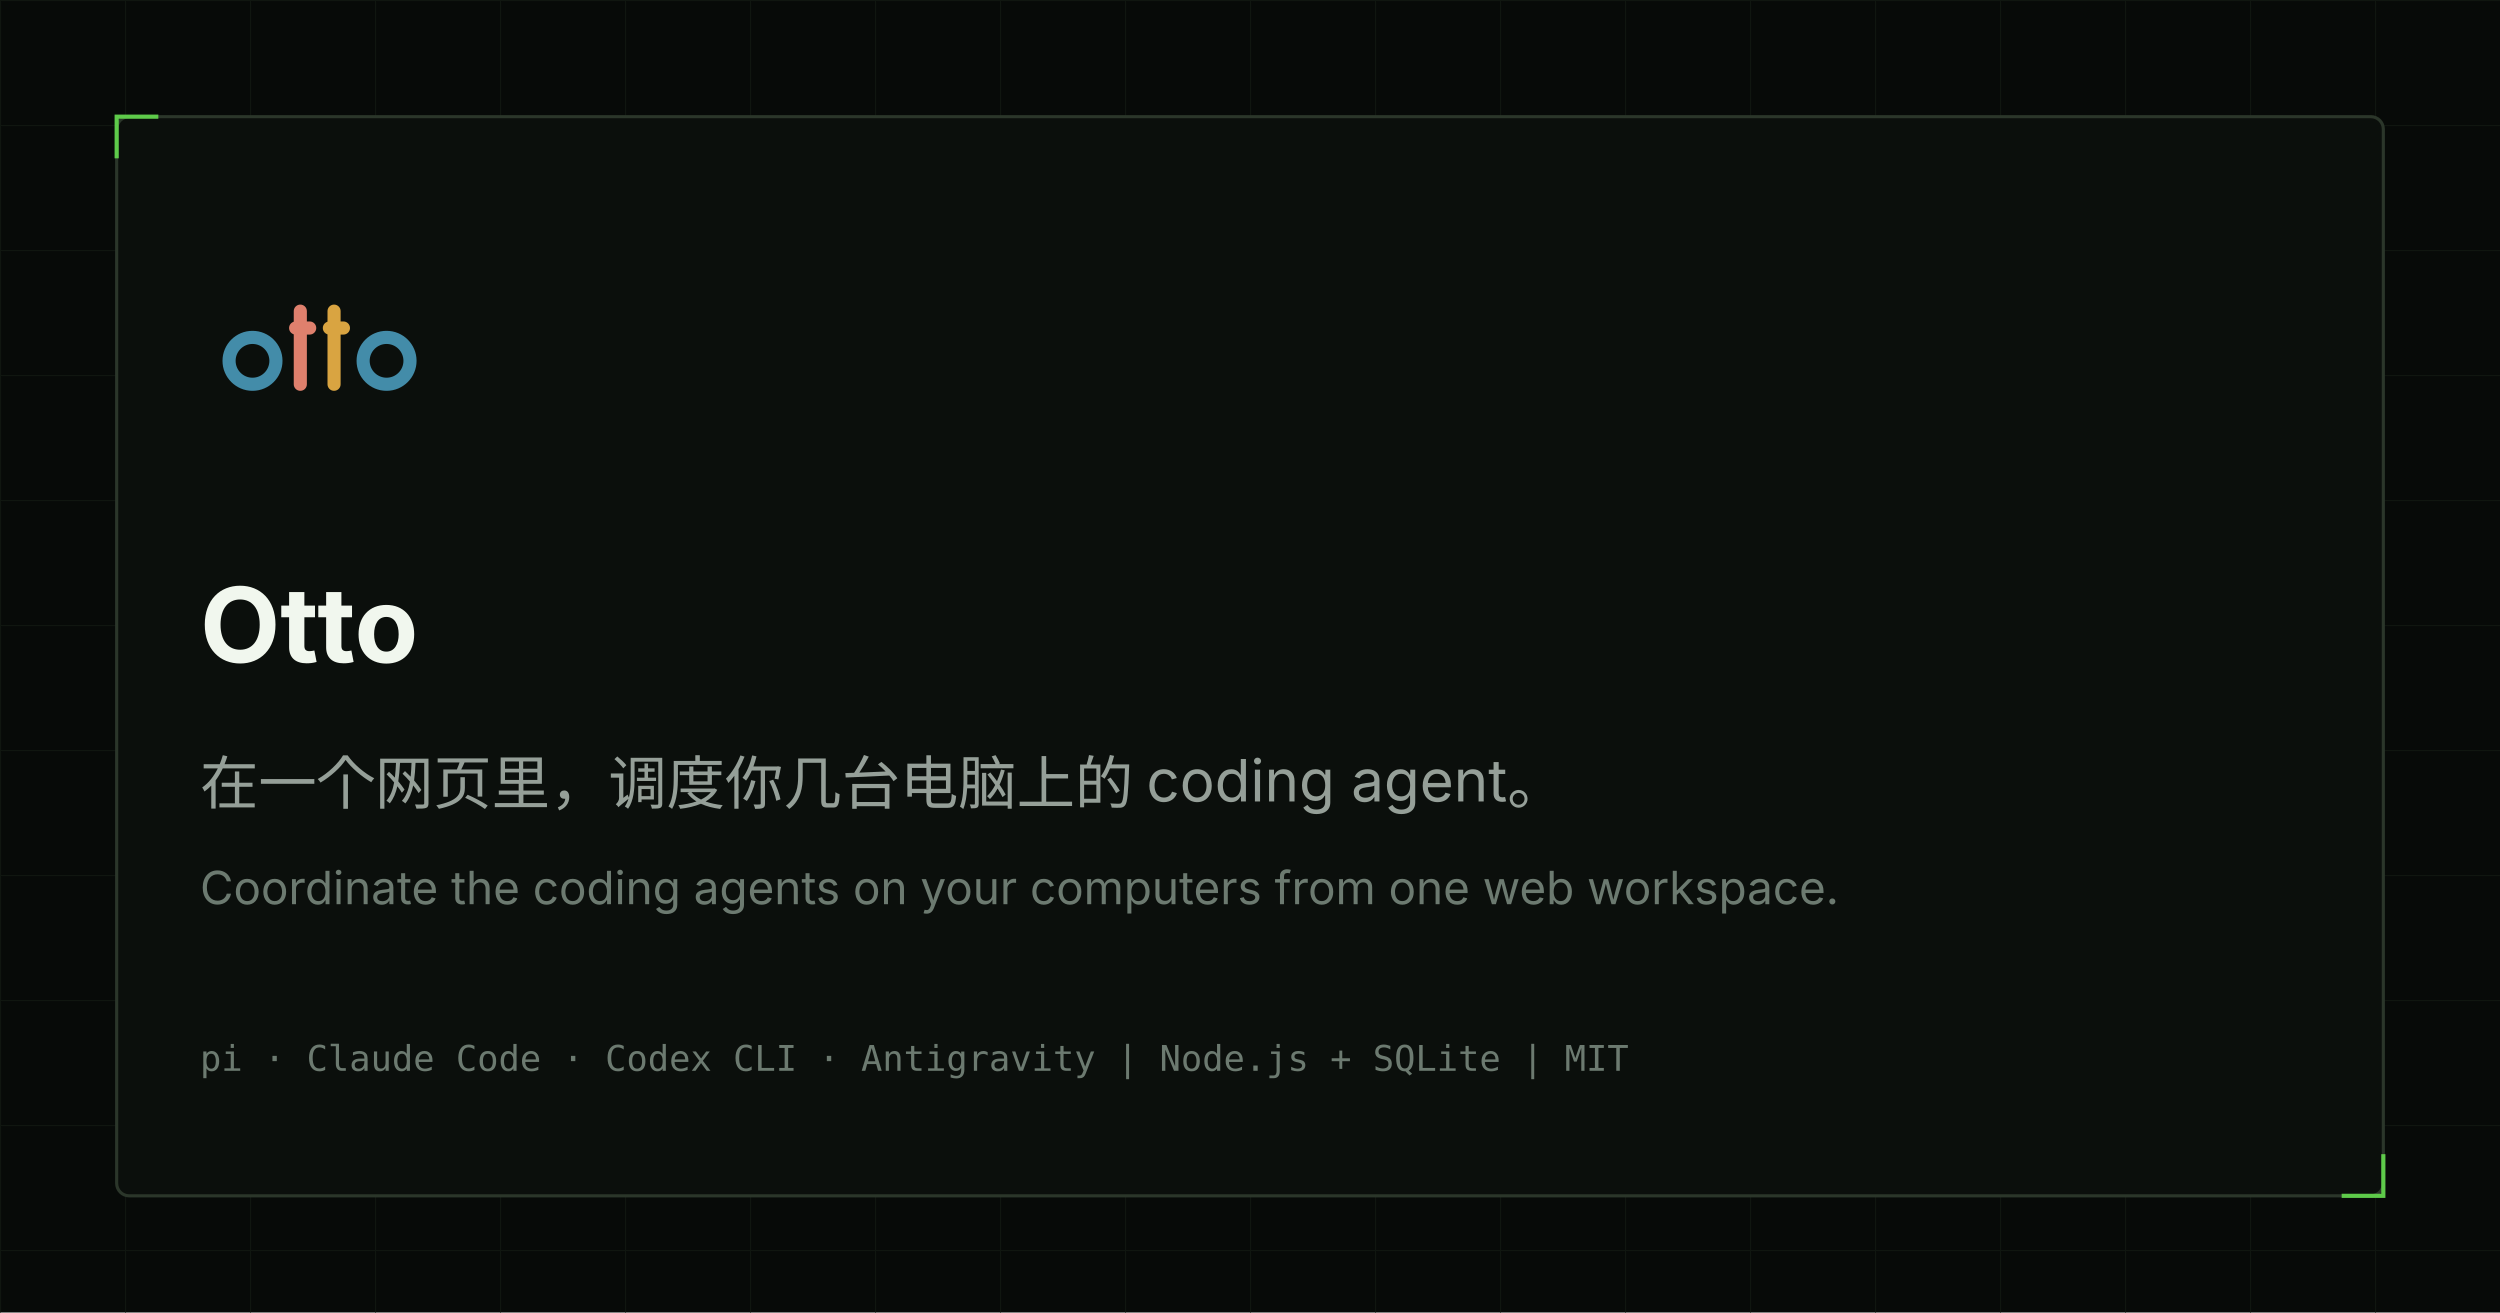
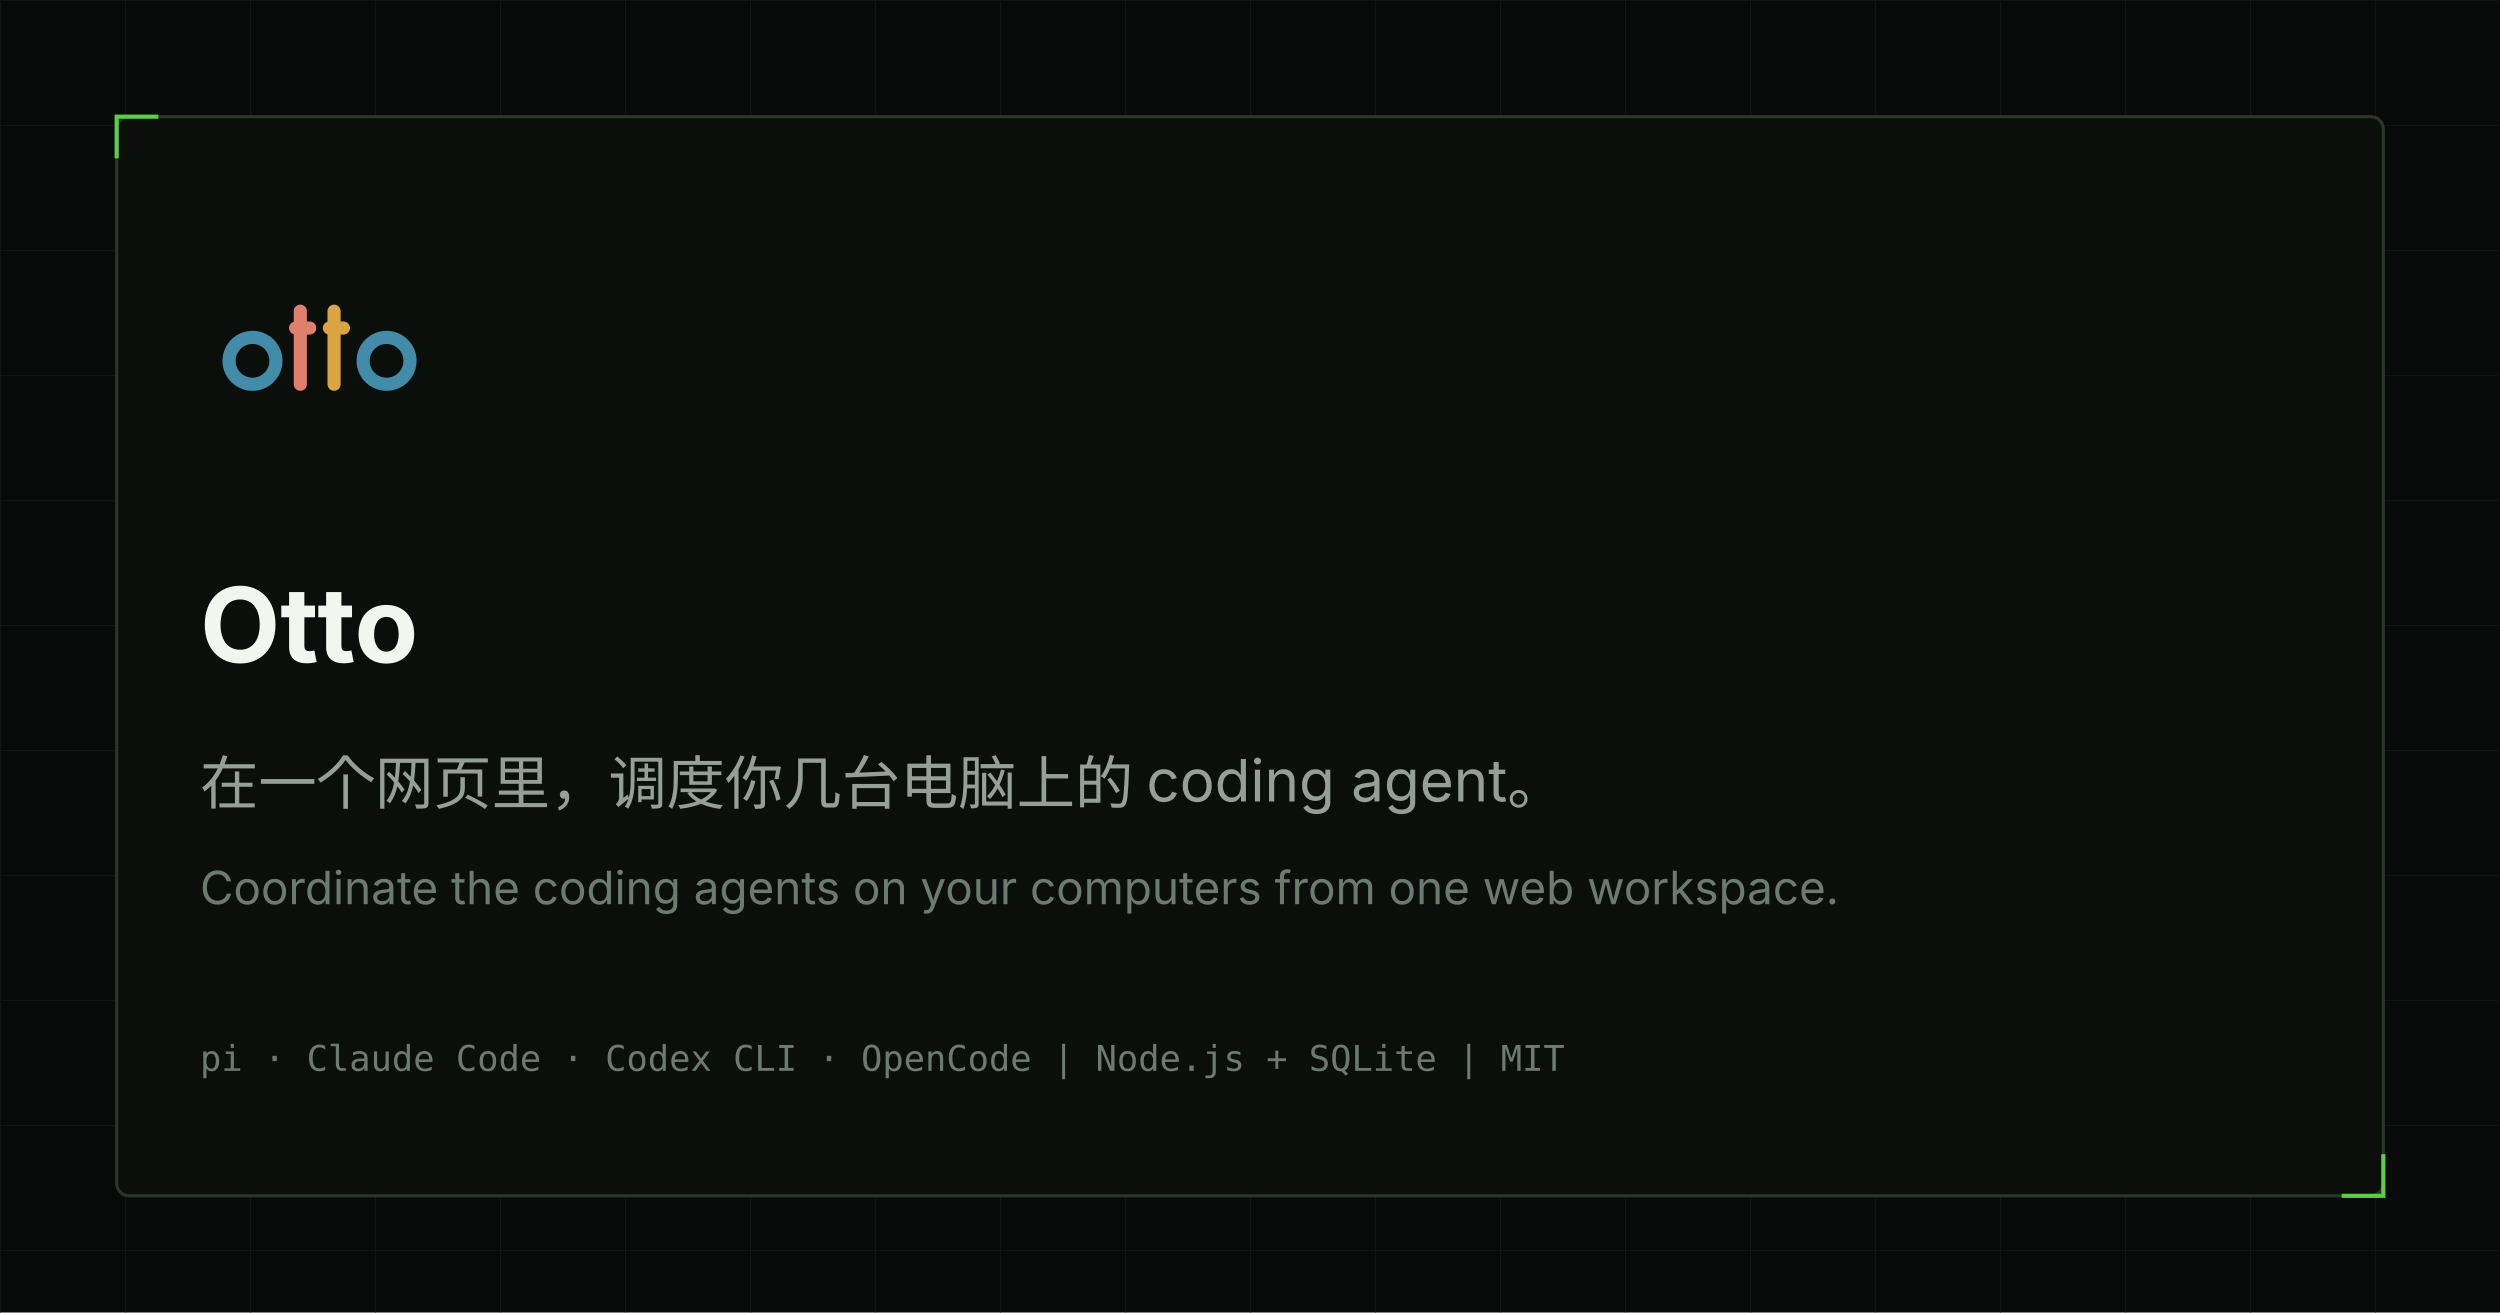
<svg xmlns="http://www.w3.org/2000/svg" width="1200" height="630" viewBox="0 0 1200 630" fill="none">
  <rect width="1200" height="630" fill="#070A08" />
  <defs>
    <pattern id="grid" width="60" height="60" patternUnits="userSpaceOnUse">
      <path d="M 60 0 L 0 0 0 60" fill="none" stroke="#101610" stroke-width="1" />
    </pattern>
  </defs>
  <rect width="1200" height="630" fill="url(#grid)" />
  <rect x="56" y="56" width="1088" height="518" rx="6" fill="#0B0F0C" stroke="#2B362A" stroke-width="1.5" />
  <path d="M56 76 V56 H76" stroke="#5ECB4A" stroke-width="2" />
  <path d="M1144 554 V574 H1124" stroke="#5ECB4A" stroke-width="2" />
  <g transform="translate(96, 112) scale(0.9)">
    <circle cx="28" cy="68" r="12.5" stroke="#438CA9" stroke-width="7" />
    <rect x="50" y="38" width="7" height="46" rx="3.5" fill="#DF806D" />
    <rect x="47.5" y="47" width="14.5" height="7" rx="3.5" fill="#DF806D" />
    <rect x="68" y="38" width="7" height="46" rx="3.5" fill="#D9A441" />
    <rect x="65.5" y="47" width="14.5" height="7" rx="3.5" fill="#D9A441" />
    <circle cx="99.5" cy="68" r="12.5" stroke="#438CA9" stroke-width="7" />
  </g>
  <text x="96" y="318" fill="#F1F7EE" font-family="-apple-system, BlinkMacSystemFont, PingFang SC, sans-serif" font-size="50" font-weight="650">Otto</text>
  <text x="96" y="386" fill="#959F98" font-family="-apple-system, BlinkMacSystemFont, PingFang SC, sans-serif" font-size="28">在一个网页里，调度你几台电脑上的 coding agent。</text>
  <text x="96" y="434" fill="#6C7A70" font-family="-apple-system, BlinkMacSystemFont, PingFang SC, sans-serif" font-size="22">Coordinate the coding agents on your computers from one web workspace.</text>
-   <text x="96" y="514" fill="#6C7A70" font-family="ui-monospace, SFMono-Regular, Menlo, monospace" font-size="17">pi · Claude Code · Codex CLI · Antigravity  |  Node.js + SQLite  |  MIT</text>
+   <text x="96" y="514" fill="#6C7A70" font-family="ui-monospace, SFMono-Regular, Menlo, monospace" font-size="17">pi · Claude Code · Codex CLI · OpenCode  |  Node.js + SQLite  |  MIT</text>
</svg>
